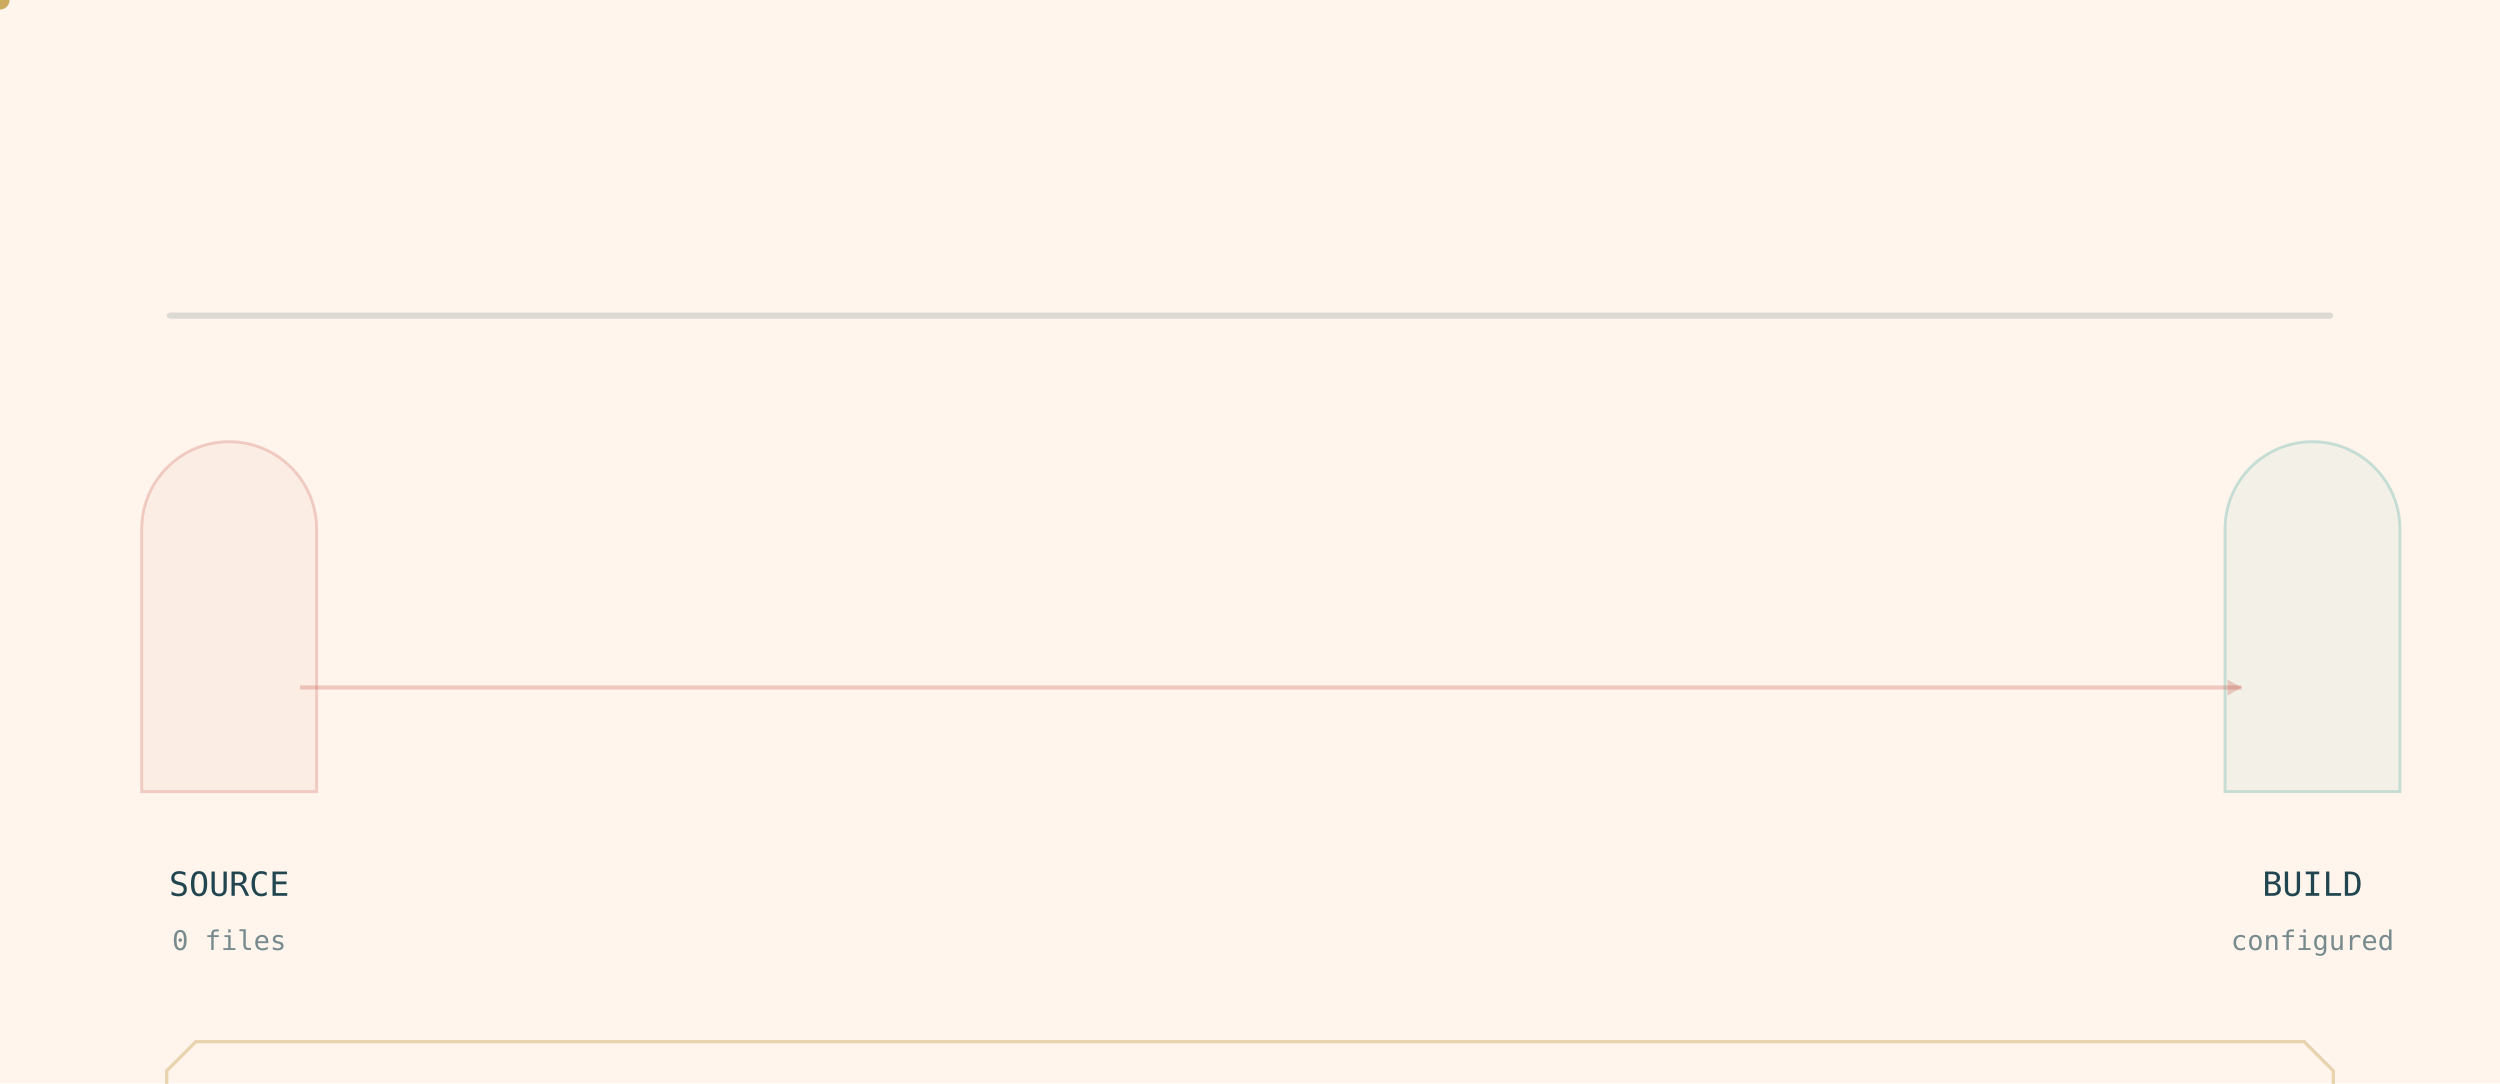
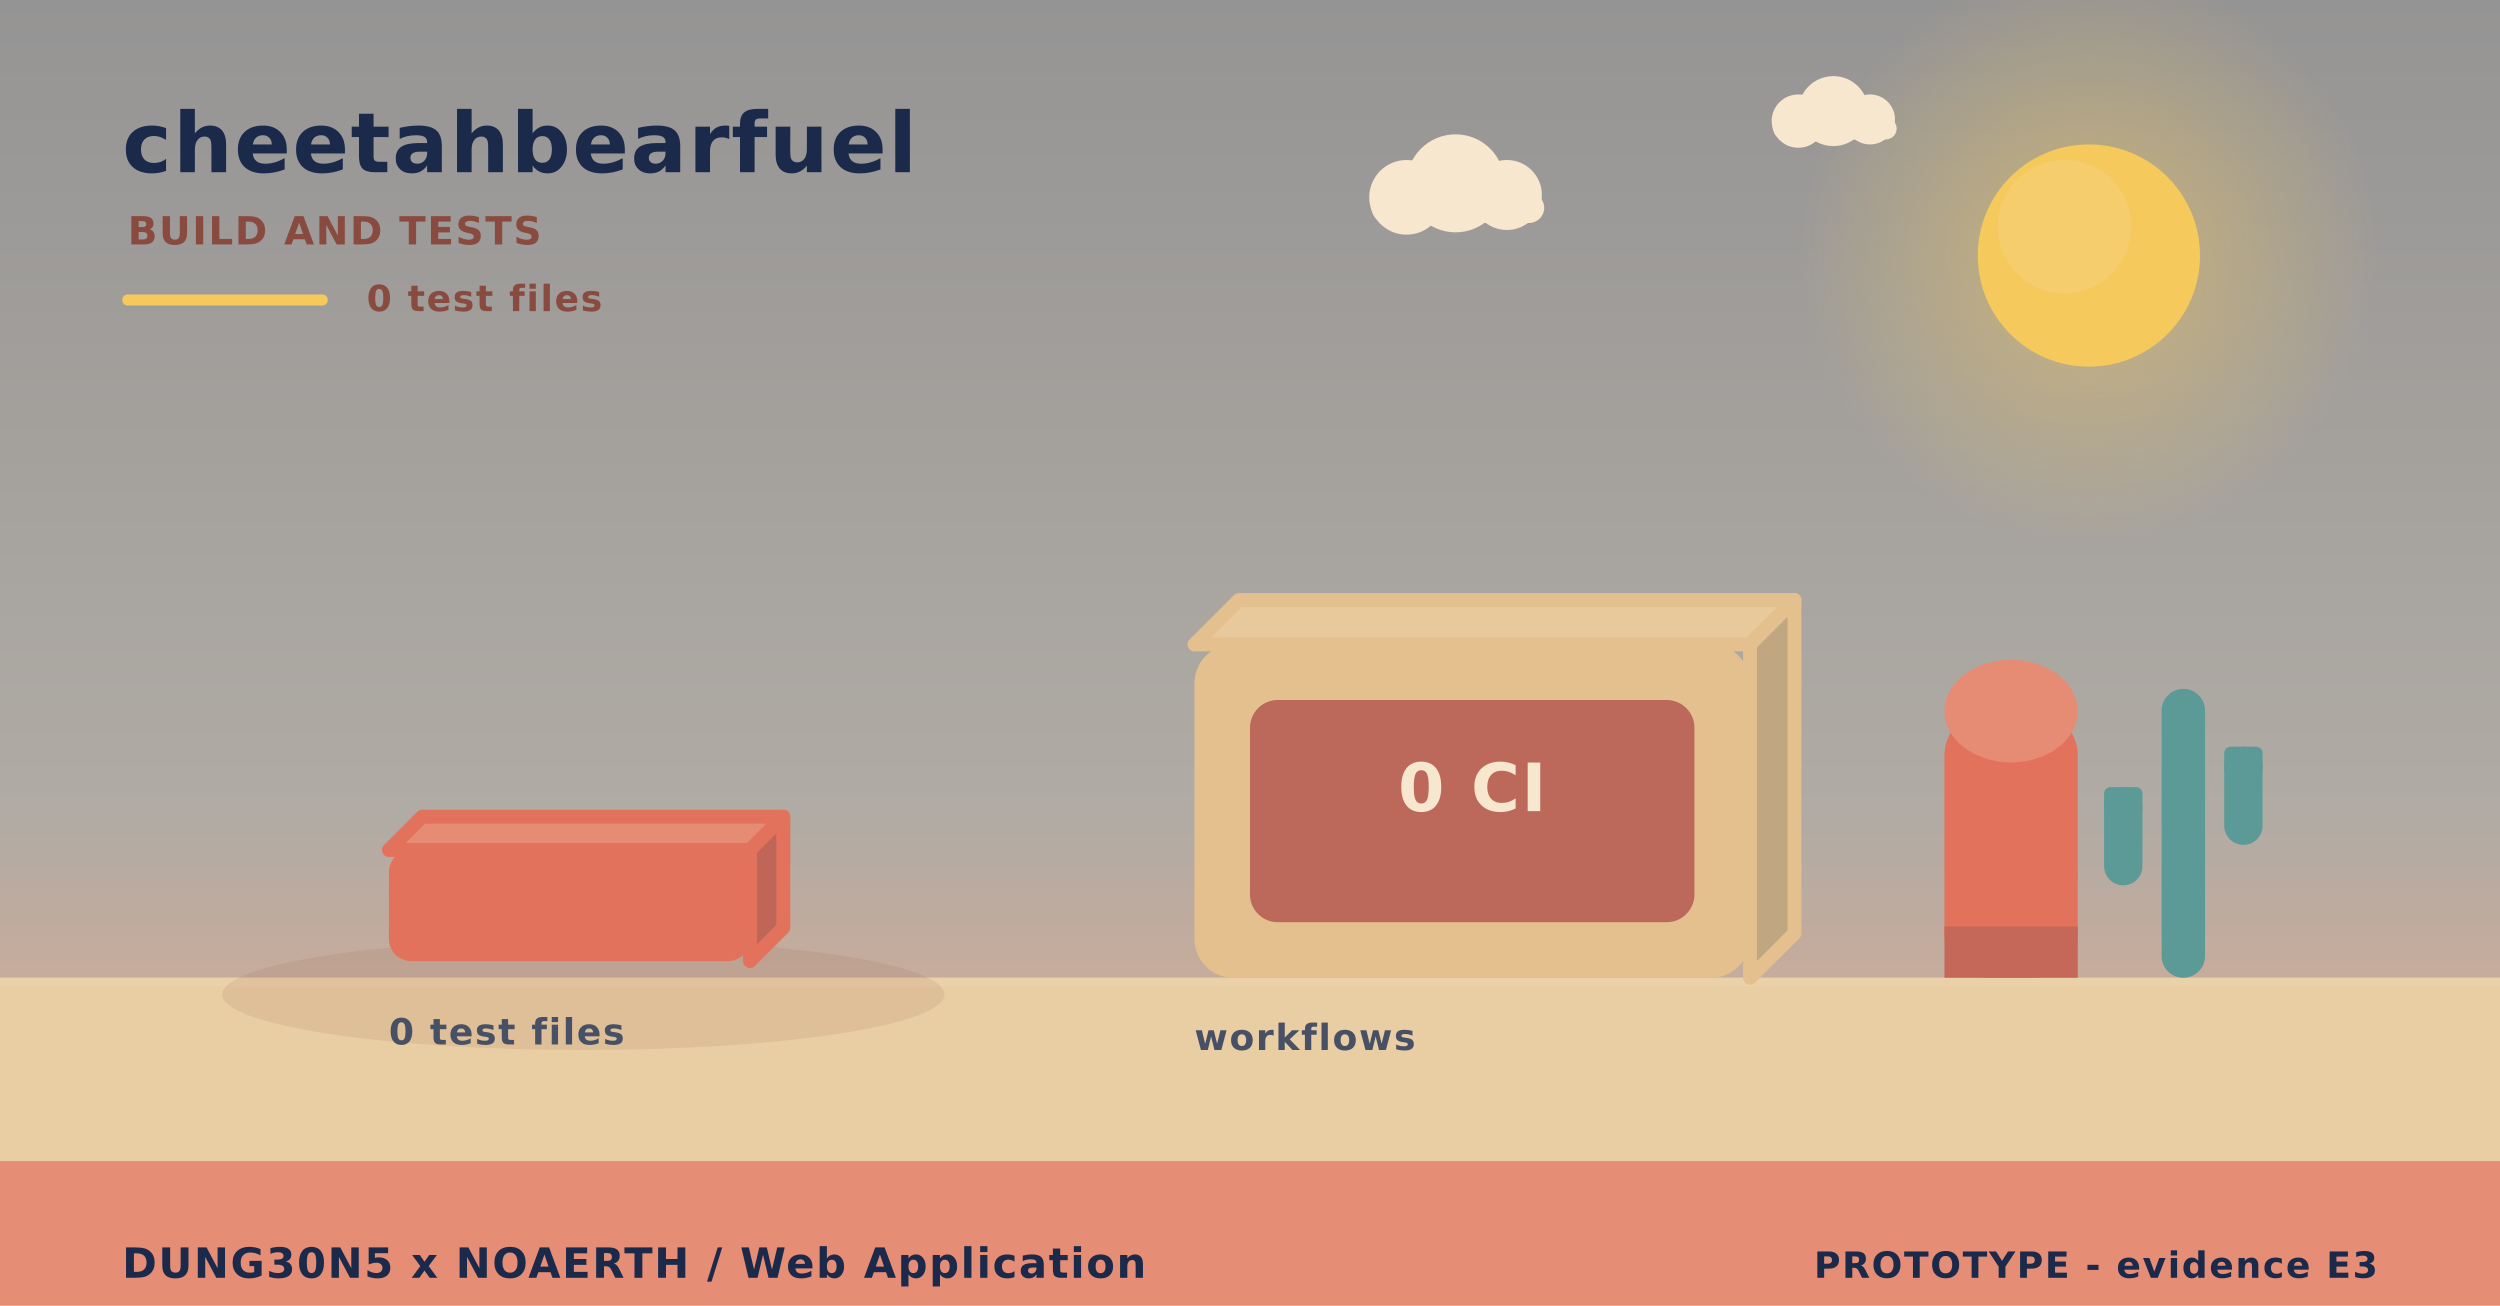
- <svg xmlns="http://www.w3.org/2000/svg" viewBox="0 0 1200 520" width="1200" height="520" role="img" aria-label="cheetahbearfuel build evidence">
-   <rect width="1200" height="520" fill="#fff5ed" />
-   <defs>
-     <linearGradient id="gb" x1="0" y1="0" x2="1" y2="1">
-       <stop offset="0%" stop-color="#c75346" />
-       <stop offset="100%" stop-color="#24998e" />
-     </linearGradient>
-   </defs>
-   <rect x="80.00" y="150.00" width="1040.00" height="3.00" rx="2.00" fill="rgba(9,52,63,0.140)" opacity="1.00" />
-   <path d="M68.00,380.00 L68.00,254.00 A42.00,42.00 0 0 1 152.00,254.00 L152.00,380.00 Z" fill="rgba(199,83,70,0.100)" opacity="0.55" stroke="rgba(199,83,70,0.450)" stroke-width="1.4" />
-   <polygon points="-192.26,189.00 -136.83,221.00 -136.83,157.00 -192.26,125.00" fill="#735f2e" opacity="0.95" />
-   <polygon points="-247.68,221.00 -192.26,253.00 -192.26,189.00 -247.68,157.00" fill="#1c776f" opacity="0.95" />
-   <polygon points="-192.26,125.00 -136.83,157.00 -192.26,189.00 -247.68,157.00" fill="#c75346" opacity="0.95" />
-   <text x="110" y="430" font-family="ui-monospace,Menlo,monospace" font-size="16" fill="rgba(9,52,63,0.900)" text-anchor="middle">SOURCE</text>
-   <text x="110" y="456" font-family="ui-monospace,Menlo,monospace" font-size="13" fill="rgba(9,52,63,0.550)" text-anchor="middle">0 files</text>
-   <path d="M1068.00,380.00 L1068.00,254.00 A42.00,42.00 0 0 1 1152.00,254.00 L1152.00,380.00 Z" fill="rgba(36,153,142,0.100)" opacity="0.55" stroke="rgba(36,153,142,0.450)" stroke-width="1.4" />
-   <polygon points="673.77,689.00 729.19,721.00 729.19,657.00 673.77,625.00" fill="#735f2e" opacity="0.95" />
-   <polygon points="618.34,721.00 673.77,753.00 673.77,689.00 618.34,657.00" fill="#1c776f" opacity="0.95" />
-   <polygon points="673.77,625.00 729.19,657.00 673.77,689.00 618.34,657.00" fill="#24998e" opacity="0.95" />
-   <text x="1110" y="430" font-family="ui-monospace,Menlo,monospace" font-size="16" fill="rgba(9,52,63,0.900)" text-anchor="middle">BUILD</text>
-   <text x="1110" y="456" font-family="ui-monospace,Menlo,monospace" font-size="13" fill="rgba(9,52,63,0.550)" text-anchor="middle">configured</text>
-   <line x1="144.00" y1="330.00" x2="1076.00" y2="330.00" stroke="rgba(199,83,70,0.500)" stroke-width="2.00" opacity="0.55" />
-   <polygon points="1076.00,330.00 1069.20,326.20 1069.20,333.80" fill="rgba(199,83,70,0.500)" opacity="0.55" />
-   <g opacity="0.9">
-     <circle cx="0.00" cy="0.00" r="4.60" fill="#c7a350" opacity="1.00" />
-     <animateTransform attributeName="transform" type="translate" values="144.00,330.00 1076.00,330.00" dur="4.267s" begin="0.0s" repeatCount="indefinite" />
-     <animateTransform attributeName="transform" type="translate" values="1076.00,330.00 144.00,330.00" dur="4.267s" begin="2.133s" repeatCount="indefinite" />
+ <svg xmlns="http://www.w3.org/2000/svg" width="900" height="470" viewBox="0 0 900 470" role="img" aria-label="cheetahbearfuel - how it is verified">
+   <linearGradient id="skyb" x1="0" y1="0" x2="0" y2="1">
+     <stop offset="0" stop-color="#959494" />
+     <stop offset="0.62" stop-color="#b0aba4" />
+     <stop offset="1" stop-color="#f3ad8a" />
+   </linearGradient>
+   <rect width="900" height="470" fill="url(#skyb)" />
+   <radialGradient id="sunb">
+     <stop offset="0.35" stop-color="#f5c95c" stop-opacity="0.34" />
+     <stop offset="1" stop-color="#f5c95c" stop-opacity="0" />
+   </radialGradient>
+   <circle cx="752" cy="92" r="104" fill="url(#sunb)" />
+   <circle cx="752" cy="92" r="40" fill="#f5c95c" />
+   <circle cx="743.2" cy="81.6" r="24" fill="#f5d27e" opacity="0.5" />
+   <g>
+     <circle cx="524" cy="66" r="17.64" fill="#f6e7ce" />
+     <circle cx="506.36" cy="71.04" r="13.44" fill="#f6e7ce" />
+     <circle cx="542.48" cy="70.2" r="12.6" fill="#f6e7ce" />
+     <rect x="493.76" y="69.36" width="62.16" height="10.92" rx="5.46" fill="#f6e7ce" />
+     <animateTransform attributeName="transform" type="translate" values="0 0;24 0;0 0" dur="36s" begin="0s" repeatCount="indefinite" />
  </g>
-   <path d="M94.00,500.00 H1106.00 L1120.00,514.00 V546.00 L1106.00,560.00 H94.00 L80.00,546.00 V514.00 Z" fill="none" stroke="rgba(199,163,80,0.500)" stroke-width="1.60" opacity="0.80" />
-   <text x="600" y="536" font-family="ui-monospace,Menlo,monospace" font-size="16" fill="rgba(199,163,80,0.950)" text-anchor="middle">no test suite present in this repository — shown as measured, not implied</text>
+   <g>
+     <circle cx="660" cy="40" r="12.6" fill="#f6e7ce" />
+     <circle cx="647.4" cy="43.6" r="9.6" fill="#f6e7ce" />
+     <circle cx="673.2" cy="43" r="9" fill="#f6e7ce" />
+     <rect x="638.4" y="42.4" width="44.4" height="7.8" rx="3.9" fill="#f6e7ce" />
+     <animateTransform attributeName="transform" type="translate" values="0 0;-18 0;0 0" dur="46s" begin="3s" repeatCount="indefinite" />
+   </g>
+   <rect x="0" y="352" width="900" height="118" fill="#e9cda3" />
+   <rect x="0" y="352" width="900" height="3" fill="#ebd1a9" />
+   <text x="44" y="62" font-family="Verdana,DejaVu Sans,sans-serif" font-size="30" font-weight="700" letter-spacing="0.6" fill="#1b2a4a" text-anchor="start">cheetahbearfuel</text>
+   <text x="46" y="88" font-family="Verdana,DejaVu Sans,sans-serif" font-size="14" font-weight="700" letter-spacing="0.6" fill="#894b3f" text-anchor="start">BUILD AND TESTS</text>
+   <rect x="44" y="106" width="74" height="4" rx="2" fill="#f5c95c" />
+   <text x="132" y="112" font-family="Verdana,DejaVu Sans,sans-serif" font-size="13" font-weight="700" letter-spacing="0.6" fill="#894b3f" text-anchor="start">0 test files</text>
+   <ellipse cx="210" cy="358" rx="130" ry="20" fill="rgba(138,90,68,0.11)" />
+   <g>
+     <path d="M140,306 L270,306 L282,294 L152,294 Z" fill="#e68c74" stroke="#e2725b" stroke-width="5" stroke-linejoin="round" />
+     <path d="M270,306 L282,294 L282,334 L270,346 Z" fill="#c06658" stroke="#e2725b" stroke-width="5" stroke-linejoin="round" />
+     <rect x="140" y="306" width="130" height="40" rx="8" fill="#e2725b" />
+     <animateTransform attributeName="transform" type="translate" values="0 10;0 0" dur="0.8s" begin="0.5s" fill="freeze" />
+   </g>
+   <text x="140" y="376" font-family="Verdana,DejaVu Sans,sans-serif" font-size="13" font-weight="700" letter-spacing="0.6" fill="#475064" text-anchor="start">0 test files</text>
+   <path d="M430,232 L630,232 L646,216 L446,216 Z" fill="#e7c99b" stroke="#e3c08d" stroke-width="5" stroke-linejoin="round" />
+   <path d="M630,232 L646,216 L646,336 L630,352 Z" fill="#c1a682" stroke="#e3c08d" stroke-width="5" stroke-linejoin="round" />
+   <rect x="430" y="232" width="200" height="120" rx="14" fill="#e3c08d" />
+   <rect x="450" y="252" width="160" height="80" rx="10" fill="#ba6458" opacity="0.94" />
+   <text x="530" y="292" font-family="Verdana,DejaVu Sans,sans-serif" font-size="24" font-weight="700" letter-spacing="0.6" fill="#f6e7ce" text-anchor="middle">0 CI</text>
+   <text x="430" y="378" font-family="Verdana,DejaVu Sans,sans-serif" font-size="13" font-weight="700" letter-spacing="0.6" fill="#475064" text-anchor="start">workflows</text>
+   <rect x="700" y="256" width="48" height="96" rx="16" fill="#e2725b" />
+   <ellipse cx="724" cy="256" rx="24" ry="18.46" fill="#e68c74" />
+   <rect x="700" y="333.54" width="48" height="18.46" fill="#c66859" />
+   <rect x="778.18" y="248" width="15.64" height="104" rx="7.82" fill="#5b9a97" />
+   <rect x="757.48" y="283.36" width="13.8" height="35.36" rx="6.9" fill="#5b9a97" />
+   <rect x="757.48" y="283.36" width="13.8" height="10.4" rx="2.3" fill="#5b9a97" />
+   <rect x="800.72" y="268.8" width="13.8" height="35.36" rx="6.9" fill="#5b9a97" />
+   <rect x="800.72" y="268.8" width="13.8" height="10.4" rx="2.3" fill="#5b9a97" />
+   <rect x="0" y="418" width="900" height="52" rx="0" fill="#e68972" opacity="0.94" />
+   <text x="44" y="460" font-family="Verdana,DejaVu Sans,sans-serif" font-size="15" font-weight="700" letter-spacing="0.6" fill="#1b2a4a" text-anchor="start">DUNG30N5 x NOAERTH  /  Web Application</text>
+   <text x="856" y="460" font-family="Verdana,DejaVu Sans,sans-serif" font-size="13" font-weight="700" letter-spacing="0.6" fill="#1b2a4a" text-anchor="end">PROTOTYPE  -  evidence E3</text>
</svg>
